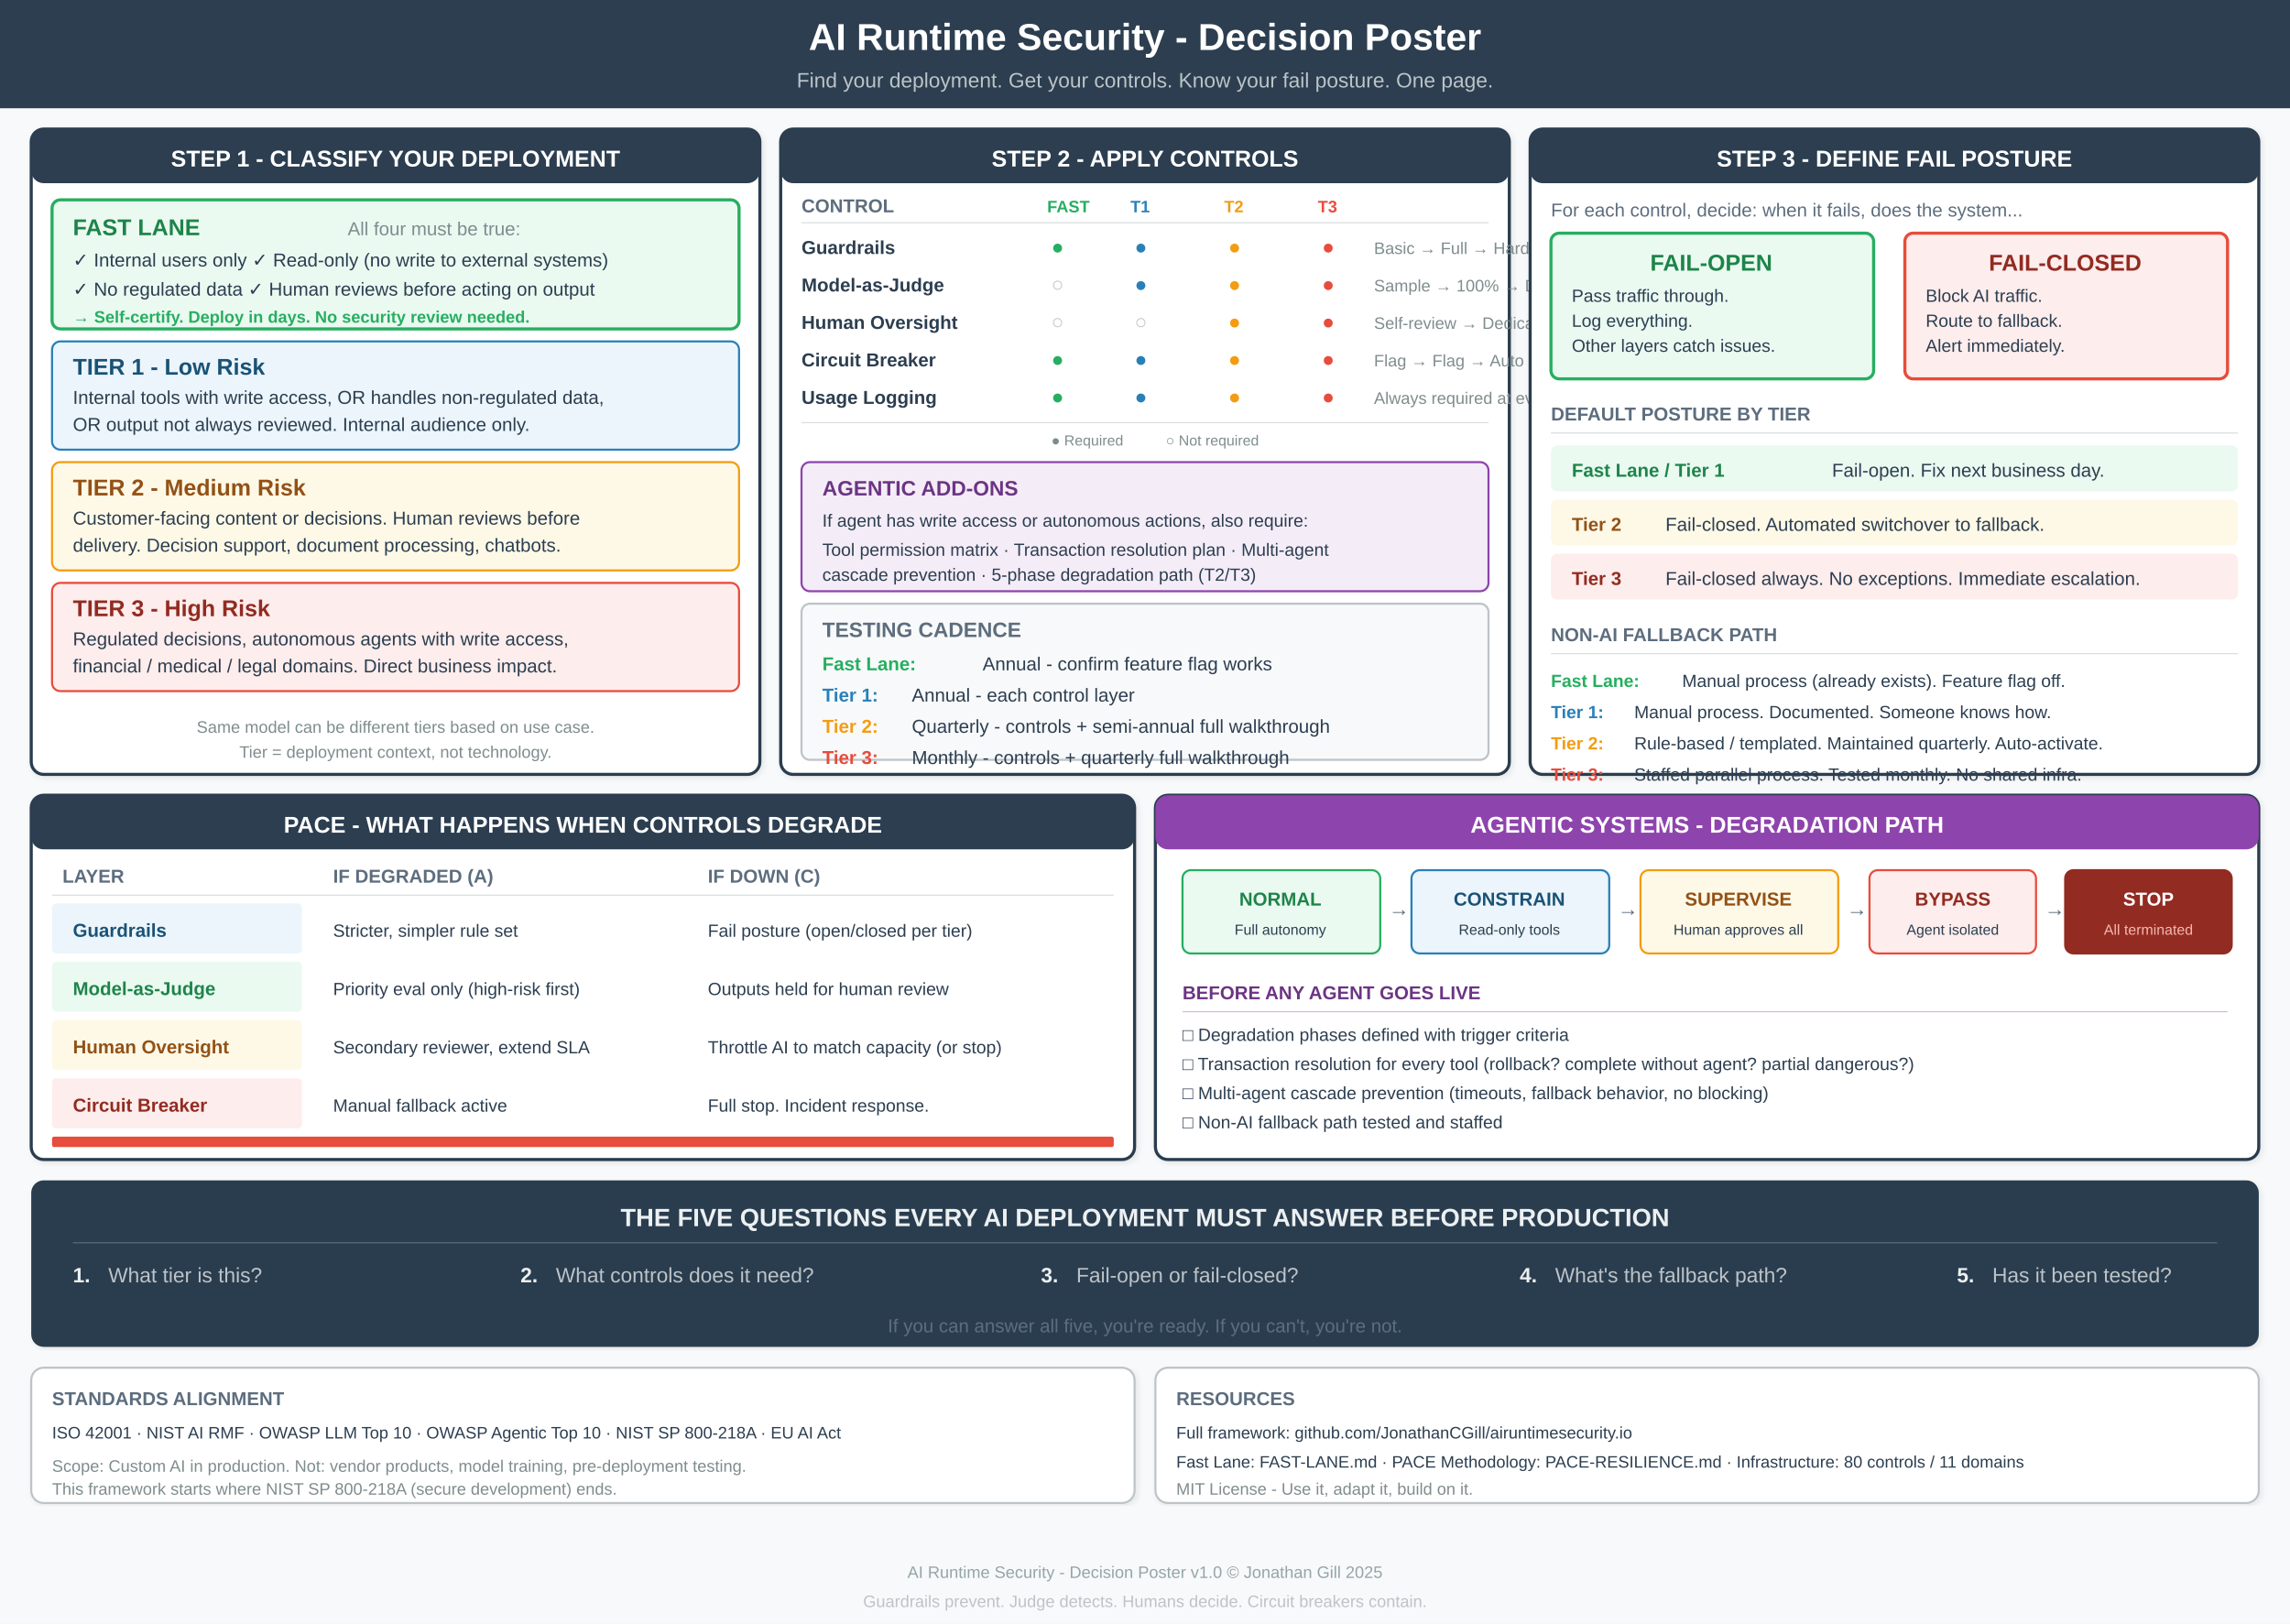
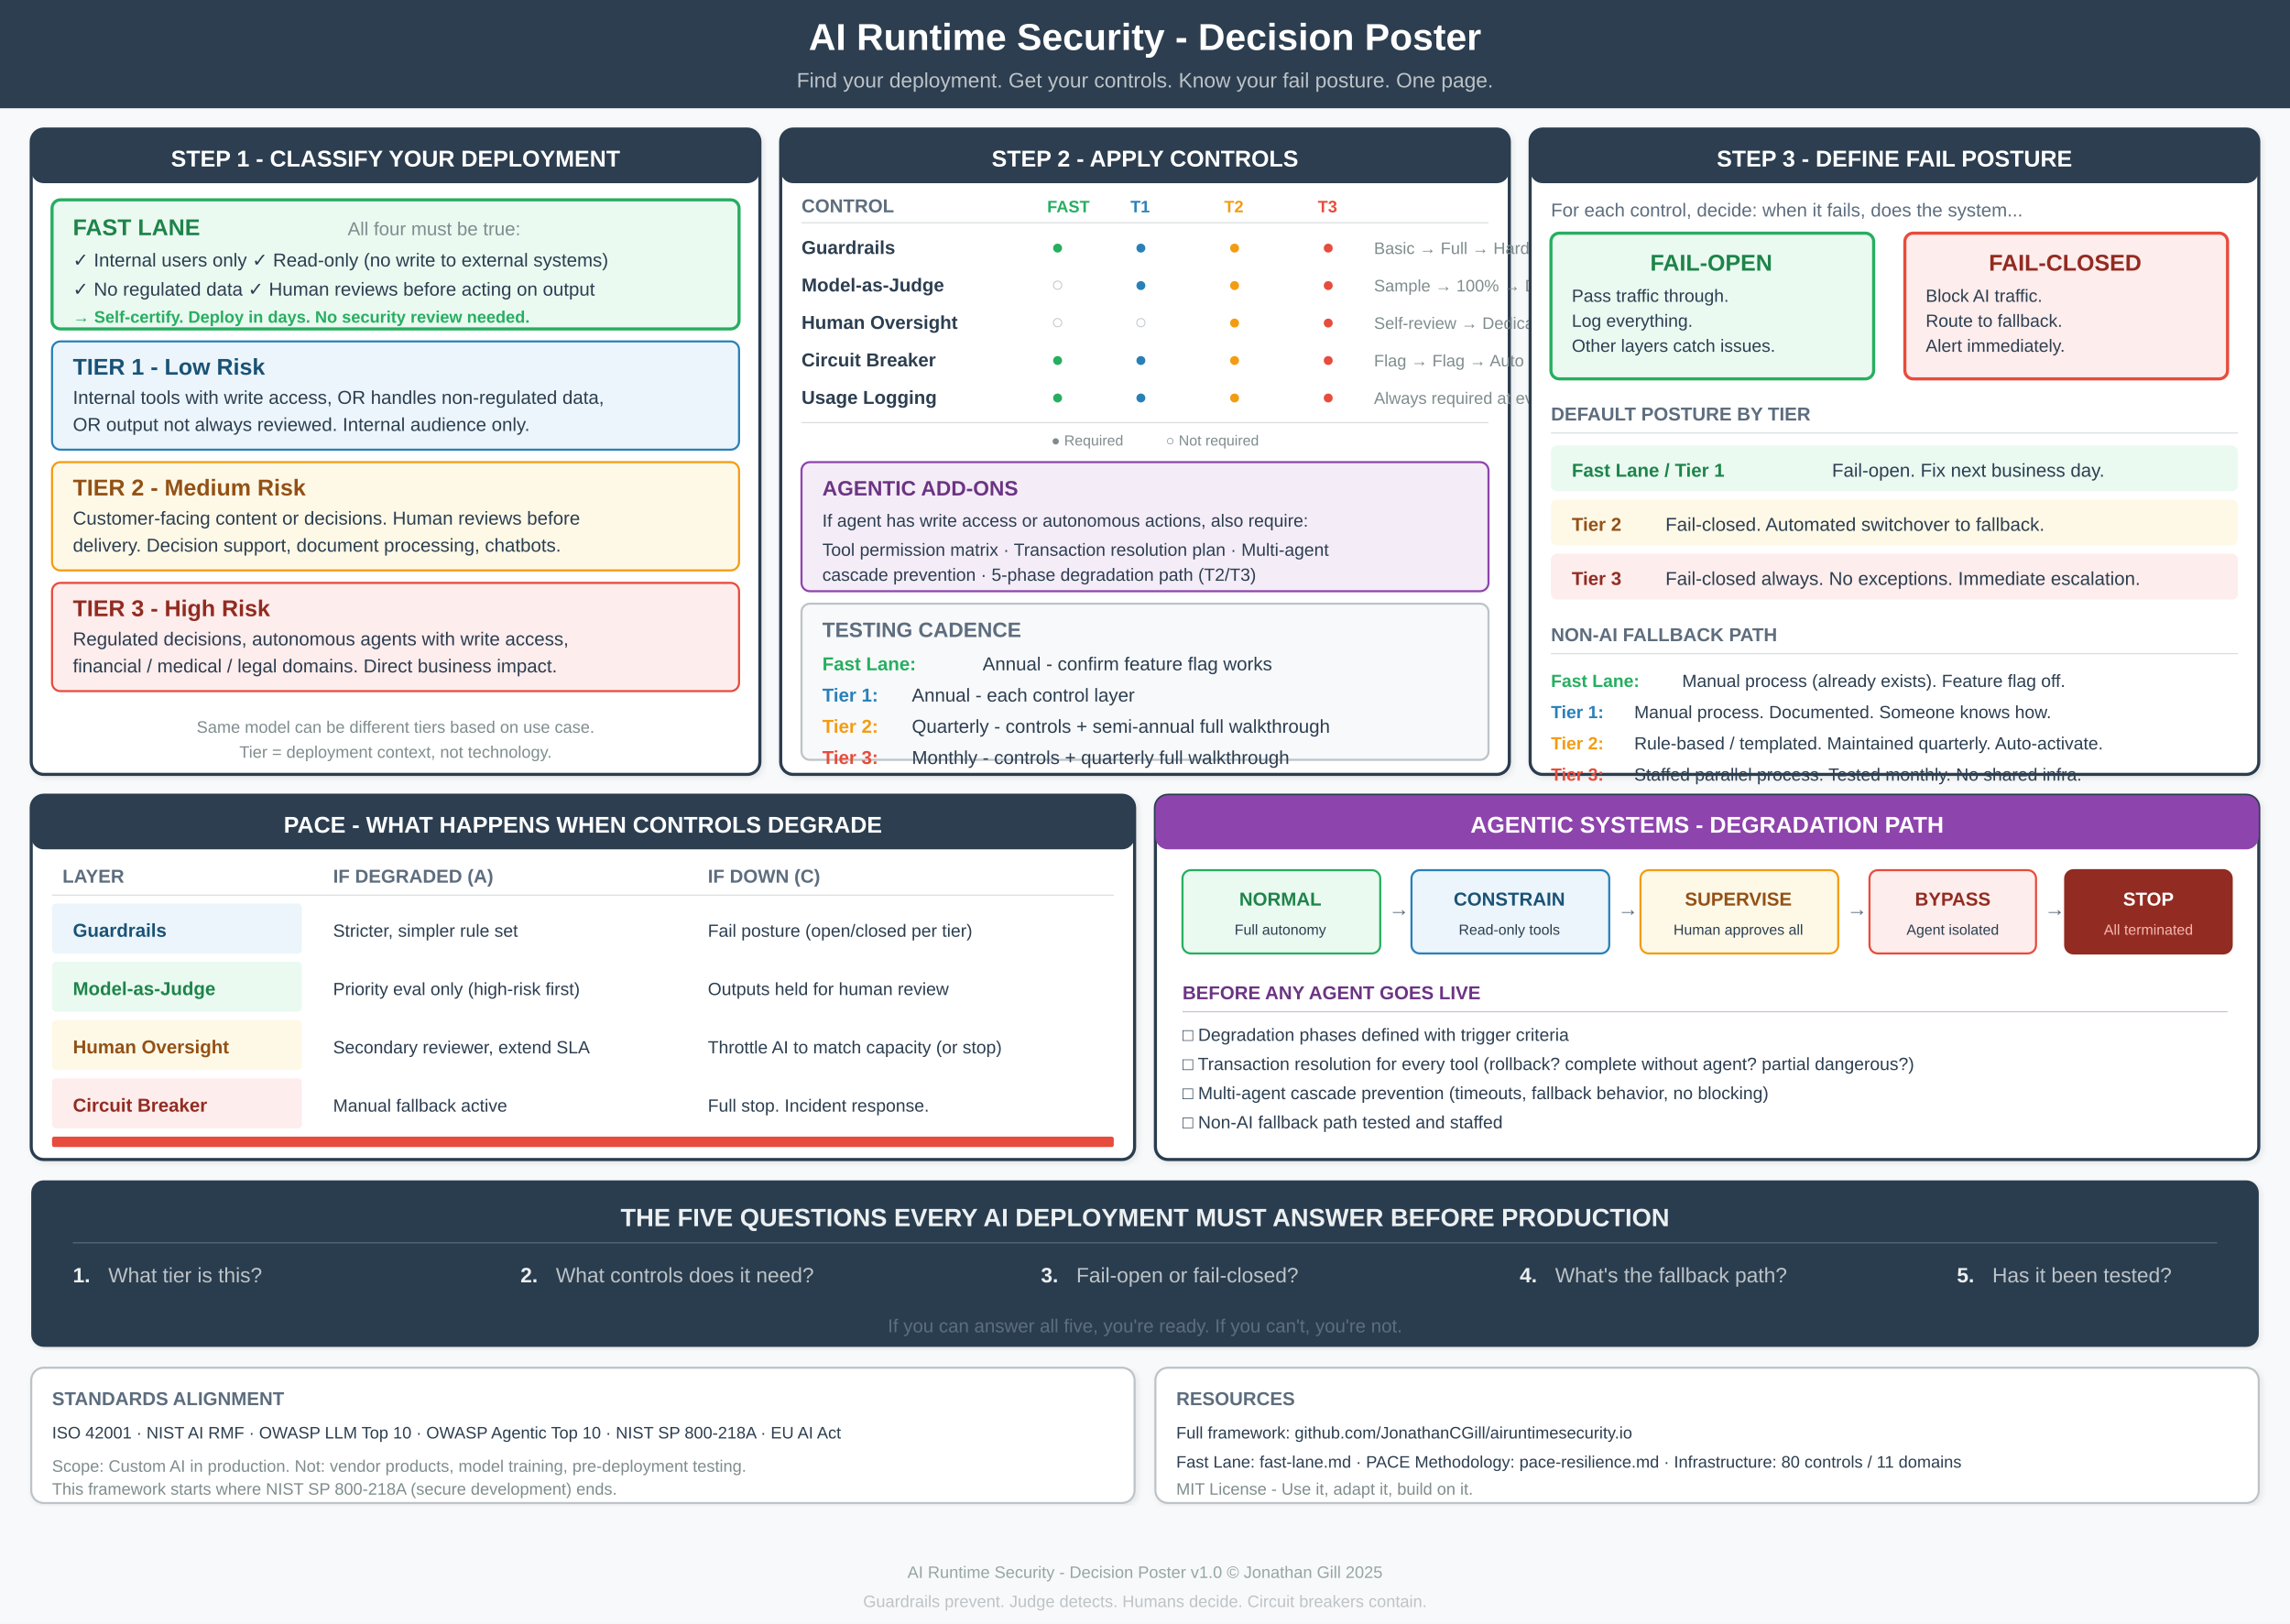
<svg xmlns="http://www.w3.org/2000/svg" width="1100" height="780" viewBox="0 0 1100 780" font-family="Arial, Helvetica, sans-serif">
  <defs>
    <filter id="shadow" x="-1%" y="-1%" width="102%" height="103%">
      <feDropShadow dx="1" dy="1" stdDeviation="1.5" flood-opacity="0.08" />
    </filter>
  </defs>
  <rect width="1100" height="780" fill="#f8f9fa" rx="0" />
  <rect x="0" y="0" width="1100" height="52" fill="#2c3e50" />
  <text x="550" y="24" text-anchor="middle" font-size="18" font-weight="bold" fill="#fff">AI Runtime Security - Decision Poster</text>
  <text x="550" y="42" text-anchor="middle" font-size="10" fill="#bdc3c7">Find your deployment. Get your controls. Know your fail posture. One page.</text>
  <rect x="15" y="62" width="350" height="310" rx="6" fill="#fff" stroke="#2c3e50" stroke-width="1.5" filter="url(#shadow)" />
  <rect x="15" y="62" width="350" height="26" rx="6" fill="#2c3e50" />
  <text x="190" y="80" text-anchor="middle" font-size="11" font-weight="bold" fill="#fff">STEP 1 - CLASSIFY YOUR DEPLOYMENT</text>
  <rect x="25" y="96" width="330" height="62" rx="4" fill="#eafaf1" stroke="#27ae60" stroke-width="1.5" />
  <text x="35" y="113" font-size="11" font-weight="bold" fill="#1e8449">FAST LANE</text>
  <text x="167" y="113" font-size="9" fill="#7f8c8d">All four must be true:</text>
  <text x="35" y="128" font-size="9" fill="#2c3e50">✓ Internal users only   ✓ Read-only (no write to external systems)</text>
  <text x="35" y="142" font-size="9" fill="#2c3e50">✓ No regulated data      ✓ Human reviews before acting on output</text>
  <text x="35" y="155" font-size="8" fill="#27ae60" font-weight="bold">→ Self-certify. Deploy in days. No security review needed.</text>
  <rect x="25" y="164" width="330" height="52" rx="4" fill="#ebf5fb" stroke="#2980b9" stroke-width="1" />
  <text x="35" y="180" font-size="11" font-weight="bold" fill="#1a5276">TIER 1 - Low Risk</text>
  <text x="35" y="194" font-size="9" fill="#2c3e50">Internal tools with write access, OR handles non-regulated data,</text>
  <text x="35" y="207" font-size="9" fill="#2c3e50">OR output not always reviewed. Internal audience only.</text>
  <rect x="25" y="222" width="330" height="52" rx="4" fill="#fef9e7" stroke="#f39c12" stroke-width="1" />
  <text x="35" y="238" font-size="11" font-weight="bold" fill="#935116">TIER 2 - Medium Risk</text>
  <text x="35" y="252" font-size="9" fill="#2c3e50">Customer-facing content or decisions. Human reviews before</text>
  <text x="35" y="265" font-size="9" fill="#2c3e50">delivery. Decision support, document processing, chatbots.</text>
  <rect x="25" y="280" width="330" height="52" rx="4" fill="#fdedec" stroke="#e74c3c" stroke-width="1" />
  <text x="35" y="296" font-size="11" font-weight="bold" fill="#922b21">TIER 3 - High Risk</text>
  <text x="35" y="310" font-size="9" fill="#2c3e50">Regulated decisions, autonomous agents with write access,</text>
  <text x="35" y="323" font-size="9" fill="#2c3e50">financial / medical / legal domains. Direct business impact.</text>
  <text x="190" y="352" text-anchor="middle" font-size="8" fill="#7f8c8d">Same model can be different tiers based on use case.</text>
  <text x="190" y="364" text-anchor="middle" font-size="8" fill="#7f8c8d">Tier = deployment context, not technology.</text>
  <rect x="375" y="62" width="350" height="310" rx="6" fill="#fff" stroke="#2c3e50" stroke-width="1.5" filter="url(#shadow)" />
  <rect x="375" y="62" width="350" height="26" rx="6" fill="#2c3e50" />
  <text x="550" y="80" text-anchor="middle" font-size="11" font-weight="bold" fill="#fff">STEP 2 - APPLY CONTROLS</text>
  <text x="385" y="102" font-size="9" font-weight="bold" fill="#5d6d7e">CONTROL</text>
  <text x="503" y="102" font-size="8" font-weight="bold" fill="#27ae60">FAST</text>
  <text x="543" y="102" font-size="8" font-weight="bold" fill="#2980b9">T1</text>
  <text x="588" y="102" font-size="8" font-weight="bold" fill="#f39c12">T2</text>
  <text x="633" y="102" font-size="8" font-weight="bold" fill="#e74c3c">T3</text>
  <line x1="385" y1="107" x2="715" y2="107" stroke="#d5dbdb" stroke-width="0.5" />
  <text x="385" y="122" font-size="9" font-weight="bold" fill="#2c3e50">Guardrails</text>
  <text x="505" y="122" font-size="10" fill="#27ae60">●</text>
  <text x="545" y="122" font-size="10" fill="#2980b9">●</text>
  <text x="590" y="122" font-size="10" fill="#f39c12">●</text>
  <text x="635" y="122" font-size="10" fill="#e74c3c">●</text>
  <text x="660" y="122" font-size="8" fill="#7f8c8d">Basic → Full → Hardened</text>
  <text x="385" y="140" font-size="9" font-weight="bold" fill="#2c3e50">Model-as-Judge</text>
  <text x="505" y="140" font-size="10" fill="#bdc3c7">○</text>
  <text x="545" y="140" font-size="10" fill="#2980b9">●</text>
  <text x="590" y="140" font-size="10" fill="#f39c12">●</text>
  <text x="635" y="140" font-size="10" fill="#e74c3c">●</text>
  <text x="660" y="140" font-size="8" fill="#7f8c8d">Sample → 100% → Dual-model</text>
  <text x="385" y="158" font-size="9" font-weight="bold" fill="#2c3e50">Human Oversight</text>
  <text x="505" y="158" font-size="10" fill="#bdc3c7">○</text>
  <text x="545" y="158" font-size="10" fill="#bdc3c7">○</text>
  <text x="590" y="158" font-size="10" fill="#f39c12">●</text>
  <text x="635" y="158" font-size="10" fill="#e74c3c">●</text>
  <text x="660" y="158" font-size="8" fill="#7f8c8d">Self-review → Dedicated → Expert</text>
  <text x="385" y="176" font-size="9" font-weight="bold" fill="#2c3e50">Circuit Breaker</text>
  <text x="505" y="176" font-size="10" fill="#27ae60">●</text>
  <text x="545" y="176" font-size="10" fill="#2980b9">●</text>
  <text x="590" y="176" font-size="10" fill="#f39c12">●</text>
  <text x="635" y="176" font-size="10" fill="#e74c3c">●</text>
  <text x="660" y="176" font-size="8" fill="#7f8c8d">Flag → Flag → Auto → Auto+staff</text>
  <text x="385" y="194" font-size="9" font-weight="bold" fill="#2c3e50">Usage Logging</text>
  <text x="505" y="194" font-size="10" fill="#27ae60">●</text>
  <text x="545" y="194" font-size="10" fill="#2980b9">●</text>
  <text x="590" y="194" font-size="10" fill="#f39c12">●</text>
  <text x="635" y="194" font-size="10" fill="#e74c3c">●</text>
  <text x="660" y="194" font-size="8" fill="#7f8c8d">Always required at every tier</text>
  <line x1="385" y1="203" x2="715" y2="203" stroke="#d5dbdb" stroke-width="0.5" />
  <text x="505" y="214" font-size="7" fill="#7f8c8d">● Required</text>
  <text x="560" y="214" font-size="7" fill="#7f8c8d">○ Not required</text>
  <rect x="385" y="222" width="330" height="62" rx="4" fill="#f4ecf7" stroke="#8e44ad" stroke-width="1" />
  <text x="395" y="238" font-size="10" font-weight="bold" fill="#6c3483">AGENTIC ADD-ONS</text>
  <text x="395" y="253" font-size="8.5" fill="#2c3e50">If agent has write access or autonomous actions, also require:</text>
  <text x="395" y="267" font-size="8.5" fill="#2c3e50">Tool permission matrix · Transaction resolution plan · Multi-agent</text>
  <text x="395" y="279" font-size="8.5" fill="#2c3e50">cascade prevention · 5-phase degradation path (T2/T3)</text>
  <rect x="385" y="290" width="330" height="75" rx="4" fill="#f8f9fa" stroke="#bdc3c7" stroke-width="1" />
  <text x="395" y="306" font-size="10" font-weight="bold" fill="#5d6d7e">TESTING CADENCE</text>
  <text x="395" y="322" font-size="9" fill="#27ae60" font-weight="bold">Fast Lane:</text>
  <text x="472" y="322" font-size="9" fill="#2c3e50">Annual - confirm feature flag works</text>
  <text x="395" y="337" font-size="9" fill="#2980b9" font-weight="bold">Tier 1:</text>
  <text x="438" y="337" font-size="9" fill="#2c3e50">Annual - each control layer</text>
  <text x="395" y="352" font-size="9" fill="#f39c12" font-weight="bold">Tier 2:</text>
  <text x="438" y="352" font-size="9" fill="#2c3e50">Quarterly - controls + semi-annual full walkthrough</text>
  <text x="395" y="367" font-size="9" fill="#e74c3c" font-weight="bold">Tier 3:</text>
  <text x="438" y="367" font-size="9" fill="#2c3e50">Monthly - controls + quarterly full walkthrough</text>
  <rect x="735" y="62" width="350" height="310" rx="6" fill="#fff" stroke="#2c3e50" stroke-width="1.5" filter="url(#shadow)" />
  <rect x="735" y="62" width="350" height="26" rx="6" fill="#2c3e50" />
  <text x="910" y="80" text-anchor="middle" font-size="11" font-weight="bold" fill="#fff">STEP 3 - DEFINE FAIL POSTURE</text>
  <text x="745" y="104" font-size="9" fill="#5d6d7e">For each control, decide: when it fails, does the system...</text>
  <rect x="745" y="112" width="155" height="70" rx="4" fill="#eafaf1" stroke="#27ae60" stroke-width="1.5" />
  <text x="822" y="130" text-anchor="middle" font-size="11" font-weight="bold" fill="#1e8449">FAIL-OPEN</text>
  <text x="755" y="145" font-size="8.5" fill="#2c3e50">Pass traffic through.</text>
  <text x="755" y="157" font-size="8.5" fill="#2c3e50">Log everything.</text>
  <text x="755" y="169" font-size="8.5" fill="#2c3e50">Other layers catch issues.</text>
  <rect x="915" y="112" width="155" height="70" rx="4" fill="#fdedec" stroke="#e74c3c" stroke-width="1.5" />
  <text x="992" y="130" text-anchor="middle" font-size="11" font-weight="bold" fill="#922b21">FAIL-CLOSED</text>
  <text x="925" y="145" font-size="8.5" fill="#2c3e50">Block AI traffic.</text>
  <text x="925" y="157" font-size="8.5" fill="#2c3e50">Route to fallback.</text>
  <text x="925" y="169" font-size="8.5" fill="#2c3e50">Alert immediately.</text>
  <text x="745" y="202" font-size="9" font-weight="bold" fill="#5d6d7e">DEFAULT POSTURE BY TIER</text>
  <line x1="745" y1="208" x2="1075" y2="208" stroke="#d5dbdb" stroke-width="0.5" />
  <rect x="745" y="214" width="330" height="22" rx="3" fill="#eafaf1" />
  <text x="755" y="229" font-size="9" fill="#1e8449" font-weight="bold">Fast Lane / Tier 1</text>
  <text x="880" y="229" font-size="9" fill="#2c3e50">Fail-open. Fix next business day.</text>
  <rect x="745" y="240" width="330" height="22" rx="3" fill="#fef9e7" />
  <text x="755" y="255" font-size="9" fill="#935116" font-weight="bold">Tier 2</text>
  <text x="800" y="255" font-size="9" fill="#2c3e50">Fail-closed. Automated switchover to fallback.</text>
  <rect x="745" y="266" width="330" height="22" rx="3" fill="#fdedec" />
  <text x="755" y="281" font-size="9" fill="#922b21" font-weight="bold">Tier 3</text>
  <text x="800" y="281" font-size="9" fill="#2c3e50">Fail-closed always. No exceptions. Immediate escalation.</text>
  <text x="745" y="308" font-size="9" font-weight="bold" fill="#5d6d7e">NON-AI FALLBACK PATH</text>
  <line x1="745" y1="314" x2="1075" y2="314" stroke="#d5dbdb" stroke-width="0.5" />
  <text x="745" y="330" font-size="8.5" fill="#27ae60" font-weight="bold">Fast Lane:</text>
  <text x="808" y="330" font-size="8.5" fill="#2c3e50">Manual process (already exists). Feature flag off.</text>
  <text x="745" y="345" font-size="8.5" fill="#2980b9" font-weight="bold">Tier 1:</text>
  <text x="785" y="345" font-size="8.5" fill="#2c3e50">Manual process. Documented. Someone knows how.</text>
  <text x="745" y="360" font-size="8.5" fill="#f39c12" font-weight="bold">Tier 2:</text>
  <text x="785" y="360" font-size="8.5" fill="#2c3e50">Rule-based / templated. Maintained quarterly. Auto-activate.</text>
  <text x="745" y="375" font-size="8.5" fill="#e74c3c" font-weight="bold">Tier 3:</text>
  <text x="785" y="375" font-size="8.5" fill="#2c3e50">Staffed parallel process. Tested monthly. No shared infra.</text>
  <rect x="15" y="382" width="530" height="175" rx="6" fill="#fff" stroke="#2c3e50" stroke-width="1.5" filter="url(#shadow)" />
  <rect x="15" y="382" width="530" height="26" rx="6" fill="#2c3e50" />
  <text x="280" y="400" text-anchor="middle" font-size="11" font-weight="bold" fill="#fff">PACE - WHAT HAPPENS WHEN CONTROLS DEGRADE</text>
  <text x="30" y="424" font-size="9" font-weight="bold" fill="#5d6d7e">LAYER</text>
  <text x="160" y="424" font-size="9" font-weight="bold" fill="#5d6d7e">IF DEGRADED (A)</text>
  <text x="340" y="424" font-size="9" font-weight="bold" fill="#5d6d7e">IF DOWN (C)</text>
  <line x1="25" y1="430" x2="535" y2="430" stroke="#d5dbdb" stroke-width="0.5" />
  <rect x="25" y="434" width="120" height="24" rx="2" fill="#ebf5fb" />
  <text x="35" y="450" font-size="9" font-weight="bold" fill="#1a5276">Guardrails</text>
  <text x="160" y="450" font-size="8.5" fill="#2c3e50">Stricter, simpler rule set</text>
  <text x="340" y="450" font-size="8.5" fill="#2c3e50">Fail posture (open/closed per tier)</text>
  <rect x="25" y="462" width="120" height="24" rx="2" fill="#eafaf1" />
  <text x="35" y="478" font-size="9" font-weight="bold" fill="#1e8449">Model-as-Judge</text>
  <text x="160" y="478" font-size="8.5" fill="#2c3e50">Priority eval only (high-risk first)</text>
  <text x="340" y="478" font-size="8.5" fill="#2c3e50">Outputs held for human review</text>
  <rect x="25" y="490" width="120" height="24" rx="2" fill="#fef9e7" />
  <text x="35" y="506" font-size="9" font-weight="bold" fill="#935116">Human Oversight</text>
  <text x="160" y="506" font-size="8.5" fill="#2c3e50">Secondary reviewer, extend SLA</text>
  <text x="340" y="506" font-size="8.5" fill="#2c3e50">Throttle AI to match capacity (or stop)</text>
  <rect x="25" y="518" width="120" height="24" rx="2" fill="#fdedec" />
  <text x="35" y="534" font-size="9" font-weight="bold" fill="#922b21">Circuit Breaker</text>
  <text x="160" y="534" font-size="8.5" fill="#2c3e50">Manual fallback active</text>
  <text x="340" y="534" font-size="8.5" fill="#2c3e50">Full stop. Incident response.</text>
  <rect x="25" y="546" width="510" height="5" rx="1" fill="#e74c3c" />
  <rect x="555" y="382" width="530" height="175" rx="6" fill="#fff" stroke="#2c3e50" stroke-width="1.5" filter="url(#shadow)" />
  <rect x="555" y="382" width="530" height="26" rx="6" fill="#8e44ad" />
  <text x="820" y="400" text-anchor="middle" font-size="11" font-weight="bold" fill="#fff">AGENTIC SYSTEMS - DEGRADATION PATH</text>
  <rect x="568" y="418" width="95" height="40" rx="4" fill="#eafaf1" stroke="#27ae60" stroke-width="1" />
  <text x="615" y="435" text-anchor="middle" font-size="9" font-weight="bold" fill="#1e8449">NORMAL</text>
  <text x="615" y="449" text-anchor="middle" font-size="7" fill="#2c3e50">Full autonomy</text>
  <text x="667" y="440" font-size="10" fill="#5d6d7e">→</text>
  <rect x="678" y="418" width="95" height="40" rx="4" fill="#ebf5fb" stroke="#2980b9" stroke-width="1" />
  <text x="725" y="435" text-anchor="middle" font-size="9" font-weight="bold" fill="#1a5276">CONSTRAIN</text>
  <text x="725" y="449" text-anchor="middle" font-size="7" fill="#2c3e50">Read-only tools</text>
  <text x="777" y="440" font-size="10" fill="#5d6d7e">→</text>
  <rect x="788" y="418" width="95" height="40" rx="4" fill="#fef9e7" stroke="#f39c12" stroke-width="1" />
  <text x="835" y="435" text-anchor="middle" font-size="9" font-weight="bold" fill="#935116">SUPERVISE</text>
  <text x="835" y="449" text-anchor="middle" font-size="7" fill="#2c3e50">Human approves all</text>
  <text x="887" y="440" font-size="10" fill="#5d6d7e">→</text>
  <rect x="898" y="418" width="80" height="40" rx="4" fill="#fdedec" stroke="#e74c3c" stroke-width="1" />
  <text x="938" y="435" text-anchor="middle" font-size="9" font-weight="bold" fill="#922b21">BYPASS</text>
  <text x="938" y="449" text-anchor="middle" font-size="7" fill="#2c3e50">Agent isolated</text>
  <text x="982" y="440" font-size="10" fill="#5d6d7e">→</text>
  <rect x="992" y="418" width="80" height="40" rx="4" fill="#922b21" stroke="#922b21" stroke-width="1" />
  <text x="1032" y="435" text-anchor="middle" font-size="9" font-weight="bold" fill="#fff">STOP</text>
  <text x="1032" y="449" text-anchor="middle" font-size="7" fill="#f5b7b1">All terminated</text>
  <text x="568" y="480" font-size="9" font-weight="bold" fill="#6c3483">BEFORE ANY AGENT GOES LIVE</text>
  <line x1="568" y1="486" x2="1070" y2="486" stroke="#d2b4de" stroke-width="0.5" />
  <text x="568" y="500" font-size="8.5" fill="#2c3e50">□ Degradation phases defined with trigger criteria</text>
  <text x="568" y="514" font-size="8.5" fill="#2c3e50">□ Transaction resolution for every tool (rollback? complete without agent? partial dangerous?)</text>
  <text x="568" y="528" font-size="8.5" fill="#2c3e50">□ Multi-agent cascade prevention (timeouts, fallback behavior, no blocking)</text>
  <text x="568" y="542" font-size="8.5" fill="#2c3e50">□ Non-AI fallback path tested and staffed</text>
  <rect x="15" y="567" width="1070" height="80" rx="6" fill="#2c3e50" filter="url(#shadow)" />
  <text x="550" y="589" text-anchor="middle" font-size="12" font-weight="bold" fill="#ecf0f1">THE FIVE QUESTIONS EVERY AI DEPLOYMENT MUST ANSWER BEFORE PRODUCTION</text>
  <line x1="35" y1="597" x2="1065" y2="597" stroke="#5d6d7e" stroke-width="0.5" />
  <text x="35" y="616" font-size="10" fill="#ecf0f1" font-weight="bold">1.</text>
  <text x="52" y="616" font-size="10" fill="#bdc3c7">What tier is this?</text>
  <text x="250" y="616" font-size="10" fill="#ecf0f1" font-weight="bold">2.</text>
  <text x="267" y="616" font-size="10" fill="#bdc3c7">What controls does it need?</text>
  <text x="500" y="616" font-size="10" fill="#ecf0f1" font-weight="bold">3.</text>
  <text x="517" y="616" font-size="10" fill="#bdc3c7">Fail-open or fail-closed?</text>
  <text x="730" y="616" font-size="10" fill="#ecf0f1" font-weight="bold">4.</text>
  <text x="747" y="616" font-size="10" fill="#bdc3c7">What's the fallback path?</text>
  <text x="940" y="616" font-size="10" fill="#ecf0f1" font-weight="bold">5.</text>
  <text x="957" y="616" font-size="10" fill="#bdc3c7">Has it been tested?</text>
  <text x="550" y="640" text-anchor="middle" font-size="9" fill="#5d6d7e">If you can answer all five, you're ready. If you can't, you're not.</text>
  <rect x="15" y="657" width="530" height="65" rx="6" fill="#fff" stroke="#bdc3c7" stroke-width="1" filter="url(#shadow)" />
  <text x="25" y="675" font-size="9" font-weight="bold" fill="#5d6d7e">STANDARDS ALIGNMENT</text>
  <text x="25" y="691" font-size="8" fill="#2c3e50">ISO 42001 · NIST AI RMF · OWASP LLM Top 10 · OWASP Agentic Top 10 · NIST SP 800-218A · EU AI Act</text>
  <text x="25" y="707" font-size="8" fill="#7f8c8d">Scope: Custom AI in production. Not: vendor products, model training, pre-deployment testing.</text>
  <text x="25" y="718" font-size="8" fill="#7f8c8d">This framework starts where NIST SP 800-218A (secure development) ends.</text>
  <rect x="555" y="657" width="530" height="65" rx="6" fill="#fff" stroke="#bdc3c7" stroke-width="1" filter="url(#shadow)" />
  <text x="565" y="675" font-size="9" font-weight="bold" fill="#5d6d7e">RESOURCES</text>
  <text x="565" y="691" font-size="8" fill="#2c3e50">Full framework: github.com/JonathanCGill/airuntimesecurity.io</text>
-   <text x="565" y="705" font-size="8" fill="#2c3e50">Fast Lane: FAST-LANE.md · PACE Methodology: PACE-RESILIENCE.md · Infrastructure: 80 controls / 11 domains</text>
+   <text x="565" y="705" font-size="8" fill="#2c3e50">Fast Lane: fast-lane.md · PACE Methodology: pace-resilience.md · Infrastructure: 80 controls / 11 domains</text>
  <text x="565" y="718" font-size="8" fill="#7f8c8d">MIT License - Use it, adapt it, build on it.</text>
  <text x="550" y="758" text-anchor="middle" font-size="8" fill="#95a5a6">AI Runtime Security - Decision Poster v1.0 © Jonathan Gill 2025</text>
  <text x="550" y="772" text-anchor="middle" font-size="8" fill="#bdc3c7">Guardrails prevent. Judge detects. Humans decide. Circuit breakers contain.</text>
</svg>
